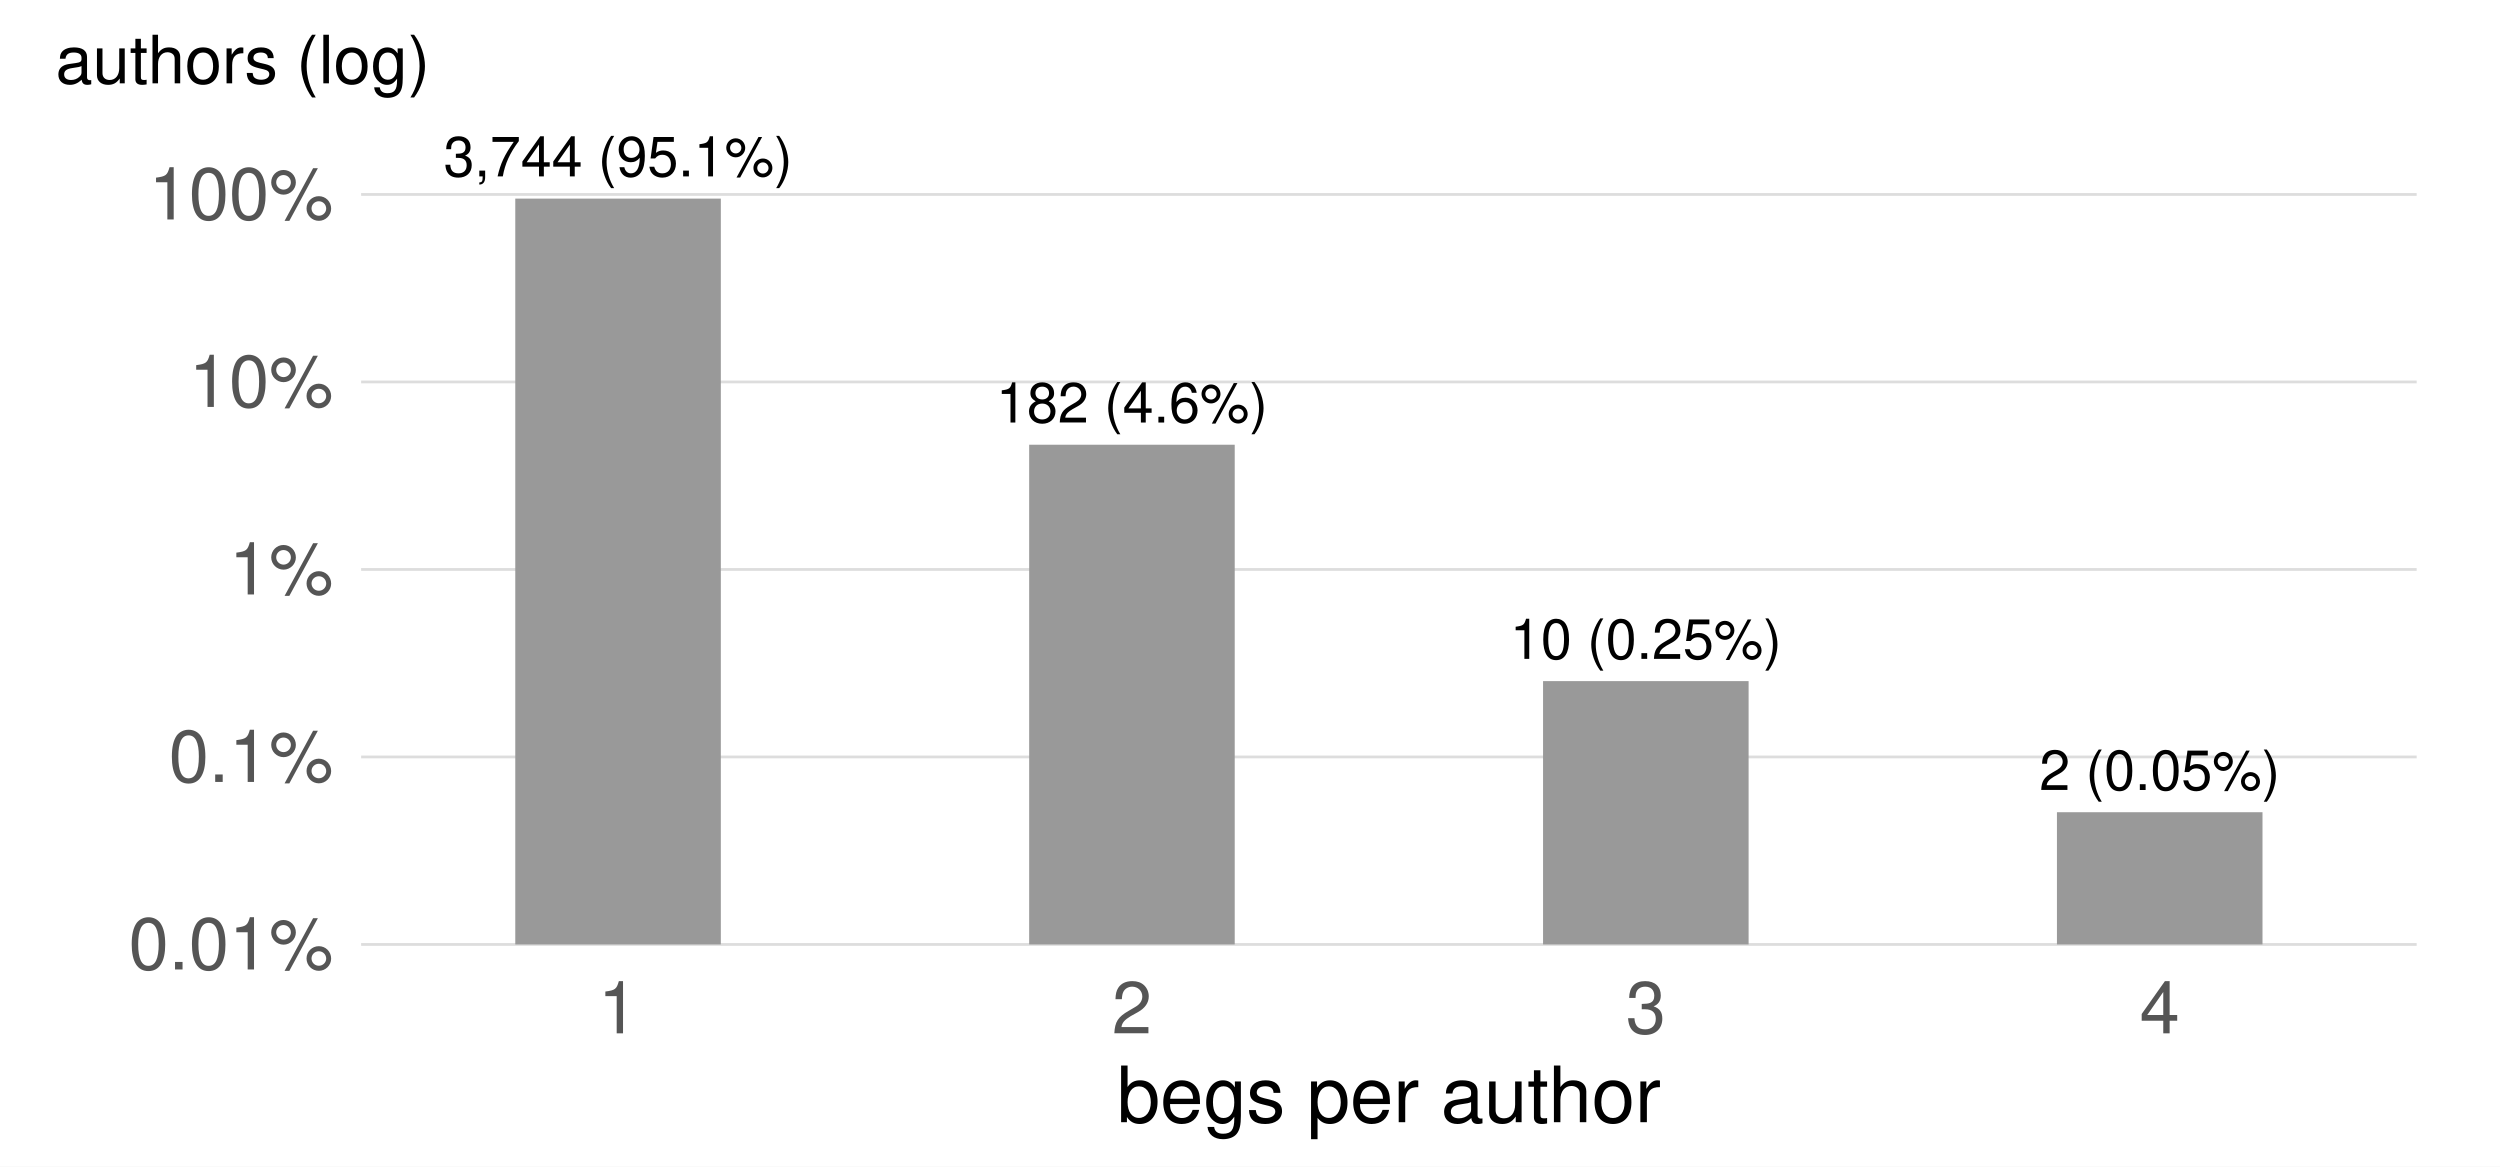
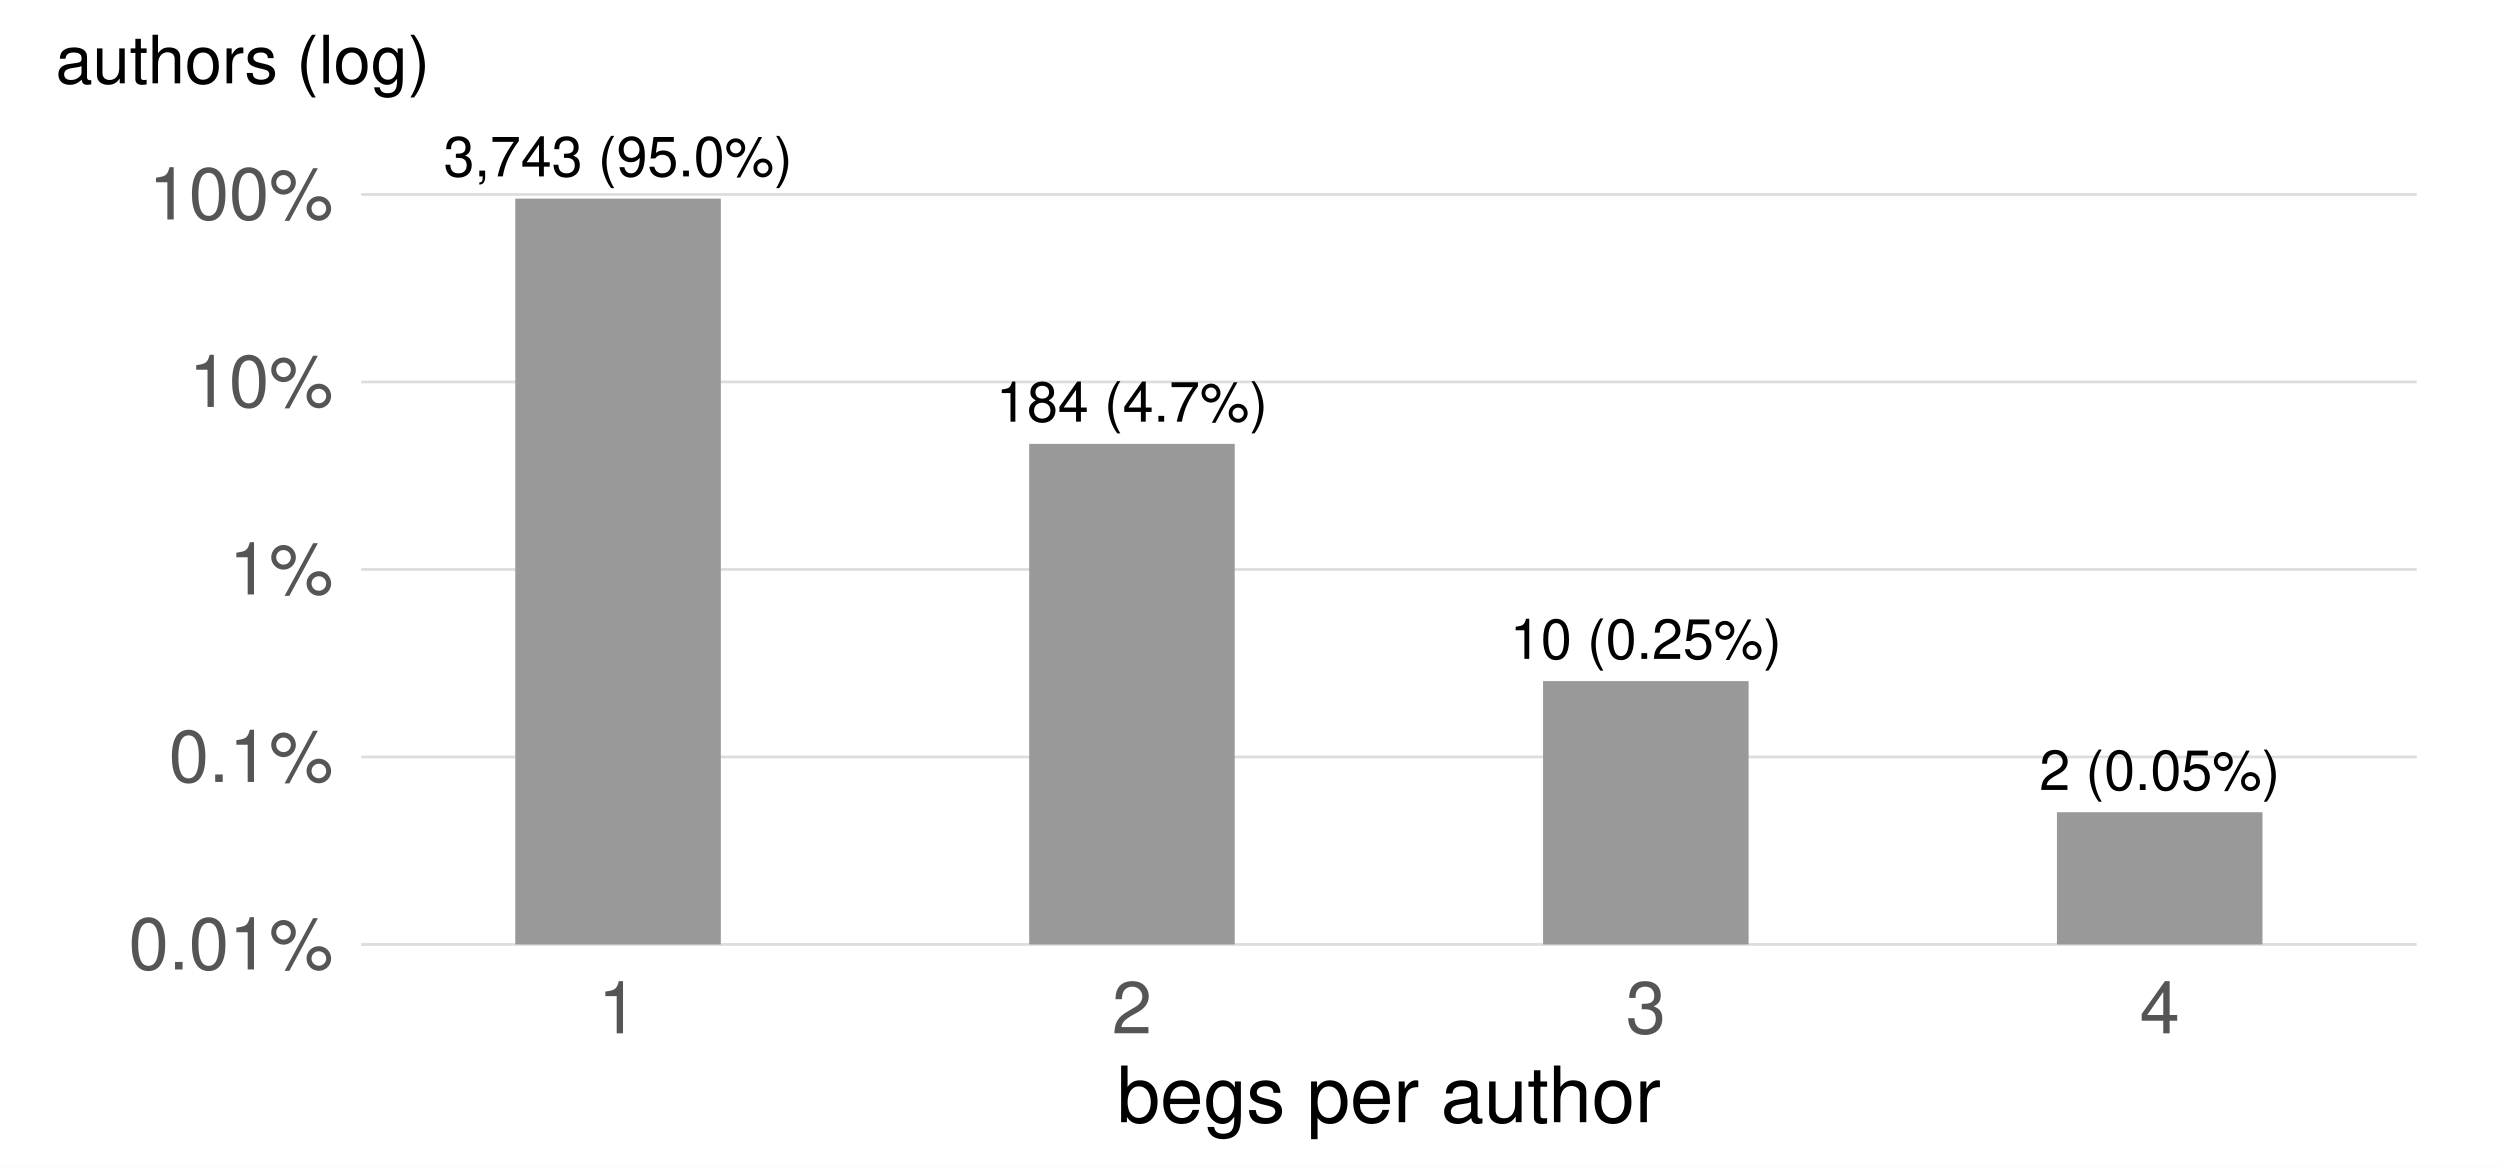
<svg xmlns="http://www.w3.org/2000/svg" width="900" height="420" viewBox="0 0 900 420">
  <rect width="900" height="420" fill="#ffffff" />
  <line x1="130" x2="870" y1="340.0" y2="340.0" stroke="#dddddd" />
  <text x="120.0" y="349.0" font-family="Helvetica, Arial, sans-serif" font-size="26" text-anchor="end" fill="#555555">0.01%</text>
  <line x1="130" x2="870" y1="272.5" y2="272.5" stroke="#dddddd" />
  <text x="120.0" y="281.5" font-family="Helvetica, Arial, sans-serif" font-size="26" text-anchor="end" fill="#555555">0.1%</text>
  <line x1="130" x2="870" y1="205.0" y2="205.0" stroke="#dddddd" />
  <text x="120.0" y="214.0" font-family="Helvetica, Arial, sans-serif" font-size="26" text-anchor="end" fill="#555555">1%</text>
  <line x1="130" x2="870" y1="137.5" y2="137.5" stroke="#dddddd" />
  <text x="120.0" y="146.5" font-family="Helvetica, Arial, sans-serif" font-size="26" text-anchor="end" fill="#555555">10%</text>
  <line x1="130" x2="870" y1="70.0" y2="70.0" stroke="#dddddd" />
  <text x="120.0" y="79.0" font-family="Helvetica, Arial, sans-serif" font-size="26" text-anchor="end" fill="#555555">100%</text>
  <text x="222.5" y="372.0" font-family="Helvetica, Arial, sans-serif" font-size="26" text-anchor="middle" fill="#555555">1</text>
  <rect x="185.5" y="71.5" width="74.0" height="268.5" fill="#999999" />
-   <text x="222.5" y="63.5" font-family="Helvetica, Arial, sans-serif" font-size="20" text-anchor="middle" fill="#000000">3,744 (95.1%)</text>
+   <text x="222.5" y="63.5" font-family="Helvetica, Arial, sans-serif" font-size="20" text-anchor="middle" fill="#000000">3,743 (95.0%)</text>
  <text x="407.5" y="372.0" font-family="Helvetica, Arial, sans-serif" font-size="26" text-anchor="middle" fill="#555555">2</text>
-   <rect x="370.5" y="160.1" width="74.0" height="179.9" fill="#999999" />
-   <text x="407.5" y="152.1" font-family="Helvetica, Arial, sans-serif" font-size="20" text-anchor="middle" fill="#000000">182 (4.6%)</text>
+   <rect x="370.5" y="159.8" width="74.0" height="180.2" fill="#999999" />
+   <text x="407.5" y="151.8" font-family="Helvetica, Arial, sans-serif" font-size="20" text-anchor="middle" fill="#000000">184 (4.7%)</text>
  <text x="592.5" y="372.0" font-family="Helvetica, Arial, sans-serif" font-size="26" text-anchor="middle" fill="#555555">3</text>
  <rect x="555.5" y="245.2" width="74.0" height="94.8" fill="#999999" />
  <text x="592.5" y="237.2" font-family="Helvetica, Arial, sans-serif" font-size="20" text-anchor="middle" fill="#000000">10 (0.25%)</text>
  <text x="777.5" y="372.0" font-family="Helvetica, Arial, sans-serif" font-size="26" text-anchor="middle" fill="#555555">4</text>
  <rect x="740.5" y="292.4" width="74.0" height="47.6" fill="#999999" />
  <text x="777.5" y="284.4" font-family="Helvetica, Arial, sans-serif" font-size="20" text-anchor="middle" fill="#000000">2 (0.05%)</text>
  <text x="500.0" y="404.0" font-family="Helvetica, Arial, sans-serif" font-size="28" text-anchor="middle" fill="#000000">begs per author</text>
  <text x="20.0" y="30.0" font-family="Helvetica, Arial, sans-serif" font-size="24" text-anchor="start" fill="#000000">authors (log)</text>
</svg>
